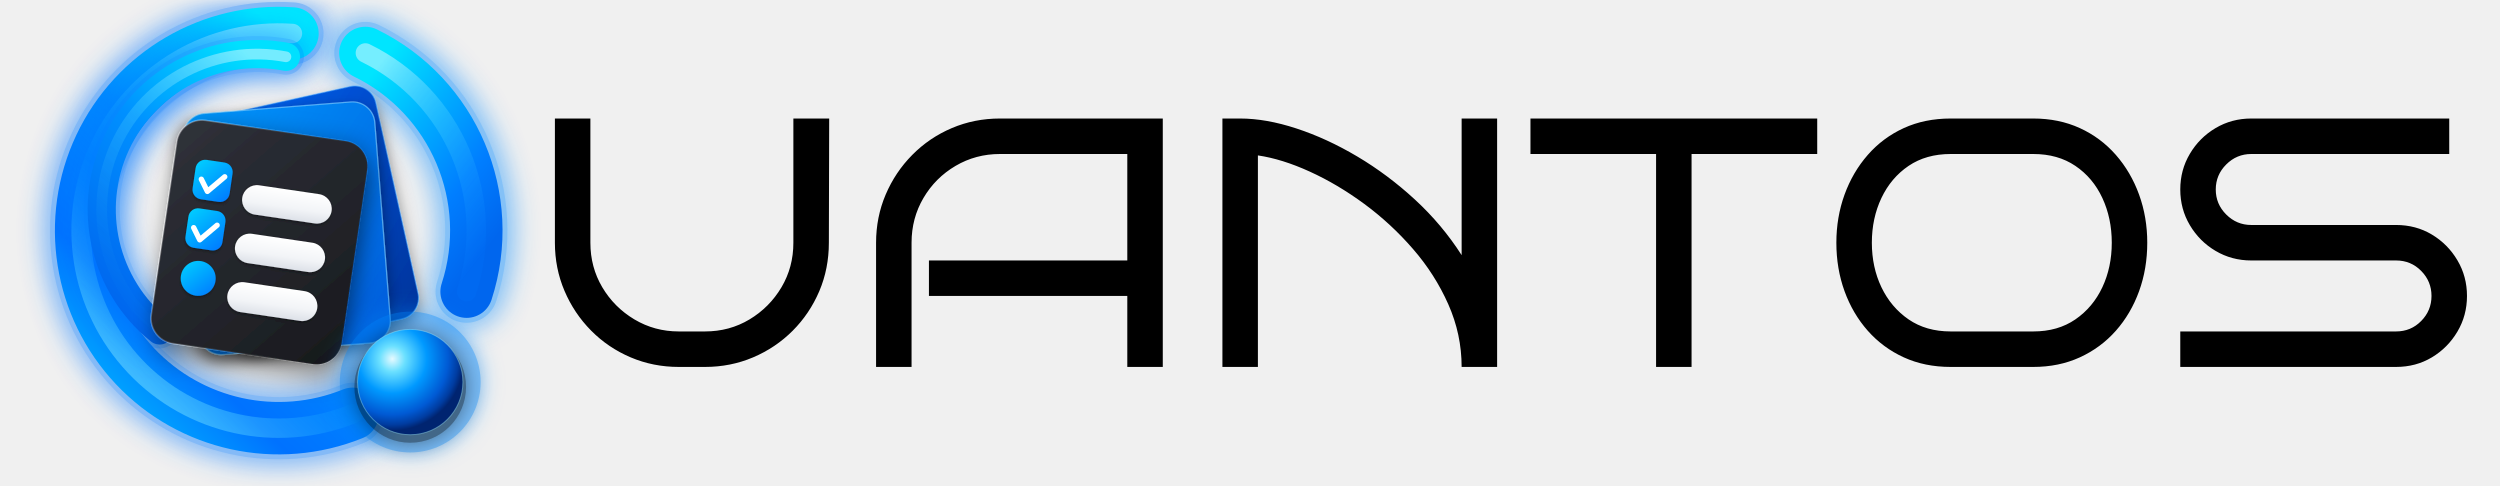
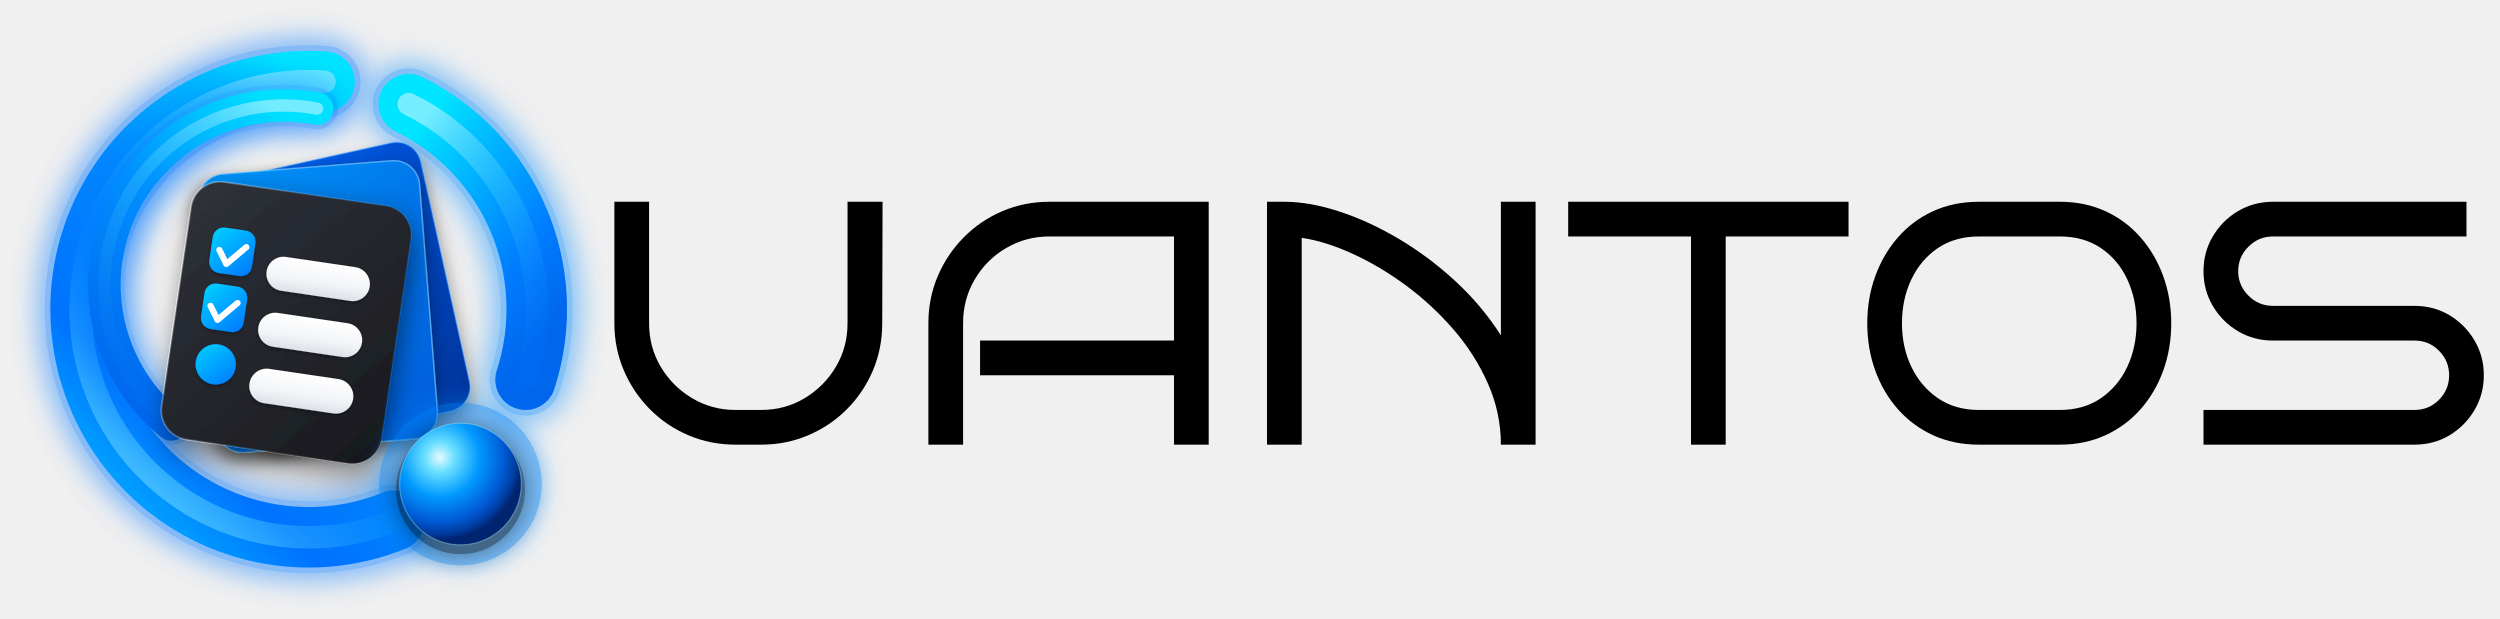
- <svg xmlns="http://www.w3.org/2000/svg" viewBox="-8 111.08 605.83 117.65" width="605.83" height="117.65" role="img" aria-label="Quantos">
+ <svg xmlns="http://www.w3.org/2000/svg" viewBox="-19.98 89.79 619.65 153.28" width="619.65" height="153.28" role="img" aria-label="Quantos">
  <g fill="currentColor">
-     <g transform="translate(0 107.43) scale(0.1176471) translate(-120 -120)">
+     <g transform="translate(-15.98491 93.79) scale(0.1388905) translate(-104 -103)">
      <defs>
        <linearGradient id="bgGrad" x1="0%" y1="0%" x2="0%" y2="100%">
          <stop offset="0%" stop-color="#282930" />
          <stop offset="25%" stop-color="#202127" />
          <stop offset="65%" stop-color="#121317" />
          <stop offset="100%" stop-color="#090a0d" />
        </linearGradient>
        <linearGradient id="squircleRim" x1="0%" y1="0%" x2="0%" y2="100%">
          <stop offset="0%" stop-color="#ffffff" stop-opacity="0.18" />
          <stop offset="35%" stop-color="#ffffff" stop-opacity="0.03" />
          <stop offset="75%" stop-color="#000000" stop-opacity="0.35" />
          <stop offset="100%" stop-color="#000000" stop-opacity="0.75" />
        </linearGradient>
        <filter id="ambientArcGlow" x="-70%" y="-70%" width="240%" height="240%">
          <feGaussianBlur stdDeviation="28" result="blur1" />
          <feGaussianBlur stdDeviation="12" result="blur2" />
          <feMerge>
            <feMergeNode in="blur1" />
            <feMergeNode in="blur2" />
            <feMergeNode in="SourceGraphic" />
          </feMerge>
        </filter>
        <filter id="softOrbGlow" x="-80%" y="-80%" width="260%" height="260%">
          <feGaussianBlur stdDeviation="22" result="blur" />
          <feMerge>
            <feMergeNode in="blur" />
            <feMergeNode in="SourceGraphic" />
          </feMerge>
        </filter>
        <filter id="cardShadow" x="-70%" y="-70%" width="240%" height="240%">
          <feDropShadow dx="-6" dy="14" stdDeviation="16" flood-color="#000000" flood-opacity="0.55" />
        </filter>
        <filter id="frontCardShadow" x="-90%" y="-90%" width="280%" height="280%">
          <feDropShadow dx="-6" dy="18" stdDeviation="22" flood-color="#000000" flood-opacity="0.65" />
          <feDropShadow dx="8" dy="20" stdDeviation="26" flood-color="#000000" flood-opacity="0.5" />
        </filter>
        <filter id="pillShadow" x="-70%" y="-70%" width="240%" height="240%">
          <feDropShadow dx="0" dy="3" stdDeviation="3.5" flood-color="#000000" flood-opacity="0.35" />
        </filter>
        <radialGradient id="dotAmbient" cx="50%" cy="50%" r="50%">
          <stop offset="0%" stop-color="#0094ff" stop-opacity="0.75" />
          <stop offset="35%" stop-color="#0077ff" stop-opacity="0.4" />
          <stop offset="70%" stop-color="#0055ff" stop-opacity="0.12" />
          <stop offset="100%" stop-color="#0033ff" stop-opacity="0" />
        </radialGradient>
        <linearGradient id="outerArcGrad" x1="80%" y1="5%" x2="20%" y2="95%">
          <stop offset="0%" stop-color="#00e5ff" />
          <stop offset="15%" stop-color="#00c0ff" />
          <stop offset="45%" stop-color="#0088ff" />
          <stop offset="80%" stop-color="#0072ff" />
          <stop offset="100%" stop-color="#00a2ff" />
        </linearGradient>
        <linearGradient id="outerArcTube" x1="75%" y1="10%" x2="25%" y2="90%">
          <stop offset="0%" stop-color="#8ceeff" stop-opacity="0.85" />
          <stop offset="25%" stop-color="#38c8ff" stop-opacity="0.6" />
          <stop offset="60%" stop-color="#0099ff" stop-opacity="0.2" />
          <stop offset="100%" stop-color="#60d0ff" stop-opacity="0.75" />
        </linearGradient>
        <linearGradient id="rightArcGrad" x1="20%" y1="0%" x2="80%" y2="100%">
          <stop offset="0%" stop-color="#00e5ff" />
          <stop offset="35%" stop-color="#00aeff" />
          <stop offset="70%" stop-color="#007eff" />
          <stop offset="100%" stop-color="#0066ee" />
        </linearGradient>
        <linearGradient id="rightArcTube" x1="20%" y1="0%" x2="80%" y2="100%">
          <stop offset="0%" stop-color="#99f0ff" stop-opacity="0.9" />
          <stop offset="40%" stop-color="#38c8ff" stop-opacity="0.6" />
          <stop offset="100%" stop-color="#0077ff" stop-opacity="0.2" />
        </linearGradient>
        <linearGradient id="innerArcGrad" x1="80%" y1="0%" x2="20%" y2="100%">
          <stop offset="0%" stop-color="#00e0ff" />
          <stop offset="45%" stop-color="#0090ff" />
          <stop offset="100%" stop-color="#0066ee" />
        </linearGradient>
        <linearGradient id="innerArcTube" x1="80%" y1="0%" x2="20%" y2="100%">
          <stop offset="0%" stop-color="#a0f2ff" stop-opacity="0.85" />
          <stop offset="40%" stop-color="#40c8ff" stop-opacity="0.5" />
          <stop offset="100%" stop-color="#0077ee" stop-opacity="0.1" />
        </linearGradient>
        <radialGradient id="sphereGrad" cx="33%" cy="28%" r="68%">
          <stop offset="0%" stop-color="#e6faff" />
          <stop offset="18%" stop-color="#6be0ff" />
          <stop offset="48%" stop-color="#0099ff" />
          <stop offset="78%" stop-color="#005ad4" />
          <stop offset="92%" stop-color="#003ca0" />
          <stop offset="100%" stop-color="#002470" />
        </radialGradient>
        <linearGradient id="backCardGrad" x1="10%" y1="0%" x2="90%" y2="100%">
          <stop offset="0%" stop-color="#0066ee" />
          <stop offset="40%" stop-color="#0050d4" />
          <stop offset="100%" stop-color="#00359e" />
        </linearGradient>
        <linearGradient id="midCardGrad" x1="0%" y1="0%" x2="100%" y2="100%">
          <stop offset="0%" stop-color="#0099ff" />
          <stop offset="40%" stop-color="#0080f0" />
          <stop offset="100%" stop-color="#005ada" />
        </linearGradient>
        <linearGradient id="frontCardGrad" x1="0%" y1="0%" x2="100%" y2="100%">
          <stop offset="0%" stop-color="#30323a" />
          <stop offset="30%" stop-color="#282a31" />
          <stop offset="70%" stop-color="#202227" />
          <stop offset="100%" stop-color="#16171b" />
        </linearGradient>
        <linearGradient id="cardBevelGrad" x1="0%" y1="0%" x2="100%" y2="25%">
          <stop offset="0%" stop-color="#ffffff" stop-opacity="0.35" />
          <stop offset="45%" stop-color="#ffffff" stop-opacity="0.12" />
          <stop offset="100%" stop-color="#ffffff" stop-opacity="0.02" />
        </linearGradient>
        <linearGradient id="checkboxGrad" x1="0%" y1="0%" x2="100%" y2="100%">
          <stop offset="0%" stop-color="#00d2ff" />
          <stop offset="100%" stop-color="#0077ff" />
        </linearGradient>
        <linearGradient id="pillGrad" x1="0%" y1="0%" x2="0%" y2="100%">
          <stop offset="0%" stop-color="#ffffff" />
          <stop offset="60%" stop-color="#f2f4f7" />
          <stop offset="100%" stop-color="#dde1e8" />
        </linearGradient>
      </defs>
      <g id="Arcs">
        <path d="M 654.4 220 A 407 407 0 1 0 778.5 1003.4" fill="none" stroke="#0077ff" stroke-width="128" stroke-linecap="round" opacity="0.45" filter="url(#ambientArcGlow)" />
        <path d="M 654.4 220 A 407 407 0 1 0 778.5 1003.4" fill="none" stroke="url(#outerArcGrad)" stroke-width="108" stroke-linecap="round" />
        <path d="M 654.4 220 A 407 407 0 1 0 778.5 1003.4" fill="none" stroke="url(#outerArcTube)" stroke-width="40" stroke-linecap="round" opacity="0.85" />
        <path d="M 804.6 260.1 A 407 407 0 0 1 1013.1 751.8" fill="none" stroke="#0088ff" stroke-width="128" stroke-linecap="round" opacity="0.45" filter="url(#ambientArcGlow)" />
        <path d="M 804.6 260.1 A 407 407 0 0 1 1013.1 751.8" fill="none" stroke="url(#rightArcGrad)" stroke-width="108" stroke-linecap="round" />
        <path d="M 804.6 260.1 A 407 407 0 0 1 1013.1 751.8" fill="none" stroke="url(#rightArcTube)" stroke-width="40" stroke-linecap="round" opacity="0.85" />
        <path d="M 641.0 268.0 A 320 320 0 0 0 380.9 831.7" fill="none" stroke="#0077ff" stroke-width="74" stroke-linecap="round" opacity="0.4" filter="url(#ambientArcGlow)" />
        <path d="M 641.0 268.0 A 320 320 0 0 0 380.9 831.7" fill="none" stroke="url(#innerArcGrad)" stroke-width="58" stroke-linecap="round" />
        <path d="M 641.0 268.0 A 320 320 0 0 0 380.9 831.7" fill="none" stroke="url(#innerArcTube)" stroke-width="22" stroke-linecap="round" opacity="0.85" />
      </g>
      <g id="DeckCards">
        <g transform="translate(685, 605) rotate(-12.5) translate(-685, -605)" filter="url(#cardShadow)">
          <rect x="490" y="355" width="385" height="490" rx="44" ry="44" fill="url(#backCardGrad)" />
          <rect x="490" y="355" width="385" height="490" rx="44" ry="44" fill="none" stroke="#389eff" stroke-width="2.5" opacity="0.5" />
        </g>
        <g transform="translate(645, 615) rotate(-4.5) translate(-645, -615)" filter="url(#cardShadow)">
          <rect x="445" y="372" width="395" height="498" rx="46" ry="46" fill="url(#midCardGrad)" />
          <rect x="445" y="372" width="395" height="498" rx="46" ry="46" fill="none" stroke="#80d0ff" stroke-width="2.5" opacity="0.65" />
        </g>
        <g transform="translate(586, 650) rotate(8.4) translate(-586, -650)" filter="url(#frontCardShadow)">
          <rect x="388" y="418" width="396" height="464" rx="52" ry="52" fill="url(#frontCardGrad)" />
          <rect x="388" y="418" width="396" height="464" rx="52" ry="52" fill="none" stroke="url(#cardBevelGrad)" stroke-width="3" />
          <g id="Row1">
            <rect x="434" y="498" width="77" height="82" rx="20" ry="20" fill="url(#checkboxGrad)" filter="url(#pillShadow)" />
            <polyline points="449,539 465,562 496,527" fill="none" stroke="#ffffff" stroke-width="11" stroke-linecap="round" stroke-linejoin="round" />
            <rect x="538" y="534" width="186" height="61" rx="30.5" ry="30.5" fill="url(#pillGrad)" filter="url(#pillShadow)" />
          </g>
          <g id="Row2">
            <rect x="434" y="599" width="77" height="82" rx="20" ry="20" fill="url(#checkboxGrad)" filter="url(#pillShadow)" />
            <polyline points="448,640 464,663 495,628" fill="none" stroke="#ffffff" stroke-width="11" stroke-linecap="round" stroke-linejoin="round" />
            <rect x="538" y="635" width="187" height="61" rx="30.5" ry="30.5" fill="url(#pillGrad)" filter="url(#pillShadow)" />
          </g>
          <g id="Row3">
            <circle cx="472.5" cy="742" r="36" fill="url(#checkboxGrad)" filter="url(#pillShadow)" />
            <rect x="537" y="736" width="187" height="62" rx="31" ry="31" fill="url(#pillGrad)" filter="url(#pillShadow)" />
          </g>
        </g>
      </g>
      <g id="GlowingOrb">
        <circle cx="897" cy="938" r="145" fill="#0088ff" opacity="0.5" filter="url(#softOrbGlow)" />
        <circle cx="897" cy="948" r="115" fill="#000000" opacity="0.45" filter="url(#softOrbGlow)" />
        <circle cx="897" cy="938" r="108.5" fill="url(#sphereGrad)" />
        <circle cx="897" cy="938" r="108.5" fill="none" stroke="#a0f0ff" stroke-width="2" opacity="0.4" />
      </g>
    </g>
-     <path d="M192.94 139.8L192.86 169.9Q192.86 176.18 190.54 181.64Q188.21 187.1 184.09 191.23Q179.96 195.36 174.5 197.68Q169.04 200 162.84 200L156.48 200Q150.29 200 144.83 197.68Q139.37 195.36 135.24 191.19Q131.11 187.01 128.79 181.55Q126.47 176.09 126.47 169.9L126.47 139.8L135.07 139.8L135.07 169.9Q135.07 175.83 137.95 180.69Q140.83 185.55 145.73 188.48Q150.63 191.4 156.48 191.4L162.84 191.4Q168.78 191.4 173.64 188.48Q178.5 185.55 181.38 180.69Q184.26 175.83 184.26 169.9L184.26 139.8ZM273.78 200L265.18 200L265.18 182.8L217.11 182.8L217.11 174.2L265.18 174.2L265.18 148.4L234.31 148.4Q228.46 148.4 223.56 151.28Q218.66 154.16 215.78 159.06Q212.9 163.97 212.9 169.9L212.9 200L204.3 200L204.3 169.9Q204.3 163.71 206.62 158.25Q208.94 152.79 213.07 148.62Q217.2 144.44 222.66 142.12Q228.12 139.8 234.31 139.8L273.78 139.8ZM296.83 200L288.23 200L288.23 139.8L292.53 139.8Q298.81 139.8 306.16 142.21Q313.52 144.62 320.91 149Q328.31 153.39 334.89 159.45Q341.47 165.51 346.2 172.91L346.2 139.8L354.8 139.8L354.8 200L346.2 200Q346.2 192.09 342.97 184.82Q339.75 177.55 334.41 171.41Q329.08 165.26 322.59 160.48Q316.1 155.71 309.39 152.66Q302.68 149.6 296.83 148.74ZM401.92 200L393.32 200L393.32 148.4L362.88 148.4L362.88 139.8L432.37 139.8L432.37 148.4L401.92 148.4ZM512.35 169.9Q512.35 176.18 510.37 181.64Q508.39 187.1 504.74 191.23Q501.08 195.36 496.01 197.68Q490.93 200 484.74 200L464.7 200Q458.43 200 453.35 197.68Q448.28 195.36 444.62 191.23Q440.97 187.1 438.99 181.64Q437.01 176.18 437.01 169.9Q437.01 163.71 438.99 158.25Q440.97 152.79 444.62 148.62Q448.28 144.44 453.35 142.12Q458.43 139.8 464.7 139.8L484.74 139.8Q490.93 139.8 496.01 142.12Q501.08 144.44 504.74 148.62Q508.39 152.79 510.37 158.25Q512.35 163.71 512.35 169.9ZM503.75 169.9Q503.75 163.97 501.47 159.06Q499.19 154.16 494.93 151.28Q490.68 148.4 484.74 148.4L464.7 148.4Q458.77 148.4 454.51 151.28Q450.26 154.16 447.93 159.06Q445.61 163.97 445.61 169.9Q445.61 175.83 447.93 180.69Q450.26 185.55 454.51 188.48Q458.77 191.4 464.7 191.4L484.74 191.4Q490.68 191.4 494.93 188.48Q499.19 185.55 501.47 180.69Q503.75 175.83 503.75 169.9ZM589.83 182.8Q589.83 187.53 587.51 191.44Q585.19 195.36 581.32 197.68Q577.45 200 572.63 200L520.35 200L520.35 191.4L572.63 191.4Q576.25 191.4 578.74 188.86Q581.23 186.33 581.23 182.8Q581.23 179.27 578.74 176.74Q576.25 174.2 572.63 174.2L537.55 174.2Q532.82 174.2 528.9 171.88Q524.99 169.56 522.67 165.64Q520.35 161.73 520.35 157Q520.35 152.27 522.67 148.36Q524.99 144.44 528.9 142.12Q532.82 139.8 537.55 139.8L585.53 139.8L585.53 148.4L537.55 148.4Q534.02 148.4 531.48 150.94Q528.95 153.47 528.95 157Q528.95 160.53 531.48 163.06Q534.02 165.6 537.55 165.6L572.63 165.6Q577.45 165.6 581.32 167.92Q585.19 170.24 587.51 174.16Q589.83 178.07 589.83 182.8Z" />
+     <path d="M198.77 139.8L198.69 169.9Q198.69 176.18 196.37 181.64Q194.04 187.1 189.92 191.23Q185.79 195.36 180.33 197.68Q174.87 200 168.67 200L162.31 200Q156.12 200 150.66 197.68Q145.2 195.36 141.07 191.19Q136.94 187.01 134.62 181.55Q132.3 176.09 132.3 169.9L132.3 139.8L140.9 139.8L140.9 169.9Q140.9 175.83 143.78 180.69Q146.66 185.55 151.56 188.48Q156.46 191.4 162.31 191.4L168.67 191.4Q174.61 191.4 179.47 188.48Q184.33 185.55 187.21 180.69Q190.09 175.83 190.09 169.9L190.09 139.8ZM279.61 200L271.01 200L271.01 182.8L222.94 182.8L222.94 174.2L271.01 174.2L271.01 148.4L240.14 148.4Q234.29 148.4 229.39 151.28Q224.49 154.16 221.61 159.06Q218.73 163.97 218.73 169.9L218.73 200L210.13 200L210.13 169.9Q210.13 163.71 212.45 158.25Q214.77 152.79 218.9 148.62Q223.03 144.44 228.49 142.12Q233.95 139.8 240.14 139.8L279.61 139.8ZM302.66 200L294.06 200L294.06 139.8L298.36 139.8Q304.64 139.8 311.99 142.21Q319.35 144.62 326.74 149Q334.14 153.39 340.72 159.45Q347.3 165.51 352.03 172.91L352.03 139.8L360.63 139.8L360.63 200L352.03 200Q352.03 192.09 348.8 184.82Q345.58 177.55 340.24 171.41Q334.91 165.26 328.42 160.48Q321.93 155.71 315.22 152.66Q308.51 149.6 302.66 148.74ZM407.75 200L399.15 200L399.15 148.4L368.71 148.4L368.71 139.8L438.2 139.8L438.2 148.4L407.75 148.4ZM518.18 169.9Q518.18 176.18 516.2 181.64Q514.22 187.1 510.57 191.23Q506.91 195.36 501.84 197.68Q496.76 200 490.57 200L470.53 200Q464.26 200 459.18 197.68Q454.11 195.36 450.45 191.23Q446.8 187.1 444.82 181.64Q442.84 176.18 442.84 169.9Q442.84 163.71 444.82 158.25Q446.8 152.79 450.45 148.62Q454.11 144.44 459.18 142.12Q464.26 139.8 470.53 139.8L490.57 139.8Q496.76 139.8 501.84 142.12Q506.91 144.44 510.57 148.62Q514.22 152.79 516.2 158.25Q518.18 163.71 518.18 169.9ZM509.58 169.9Q509.58 163.97 507.3 159.06Q505.02 154.16 500.76 151.28Q496.51 148.4 490.57 148.4L470.53 148.4Q464.6 148.4 460.34 151.28Q456.09 154.16 453.76 159.06Q451.44 163.97 451.44 169.9Q451.44 175.83 453.76 180.69Q456.09 185.55 460.34 188.48Q464.6 191.4 470.53 191.4L490.57 191.4Q496.51 191.4 500.76 188.48Q505.02 185.55 507.3 180.69Q509.58 175.83 509.58 169.9ZM595.66 182.8Q595.66 187.53 593.34 191.44Q591.02 195.36 587.15 197.68Q583.28 200 578.46 200L526.18 200L526.18 191.4L578.46 191.4Q582.08 191.4 584.57 188.86Q587.06 186.33 587.06 182.8Q587.06 179.27 584.57 176.74Q582.08 174.2 578.46 174.2L543.38 174.2Q538.65 174.2 534.73 171.88Q530.82 169.56 528.5 165.64Q526.18 161.73 526.18 157Q526.18 152.27 528.5 148.36Q530.82 144.44 534.73 142.12Q538.65 139.8 543.38 139.8L591.36 139.8L591.36 148.4L543.38 148.4Q539.85 148.4 537.31 150.94Q534.78 153.47 534.78 157Q534.78 160.53 537.31 163.06Q539.85 165.6 543.38 165.6L578.46 165.6Q583.28 165.6 587.15 167.92Q591.02 170.24 593.34 174.16Q595.66 178.07 595.66 182.8Z" />
  </g>
</svg>
